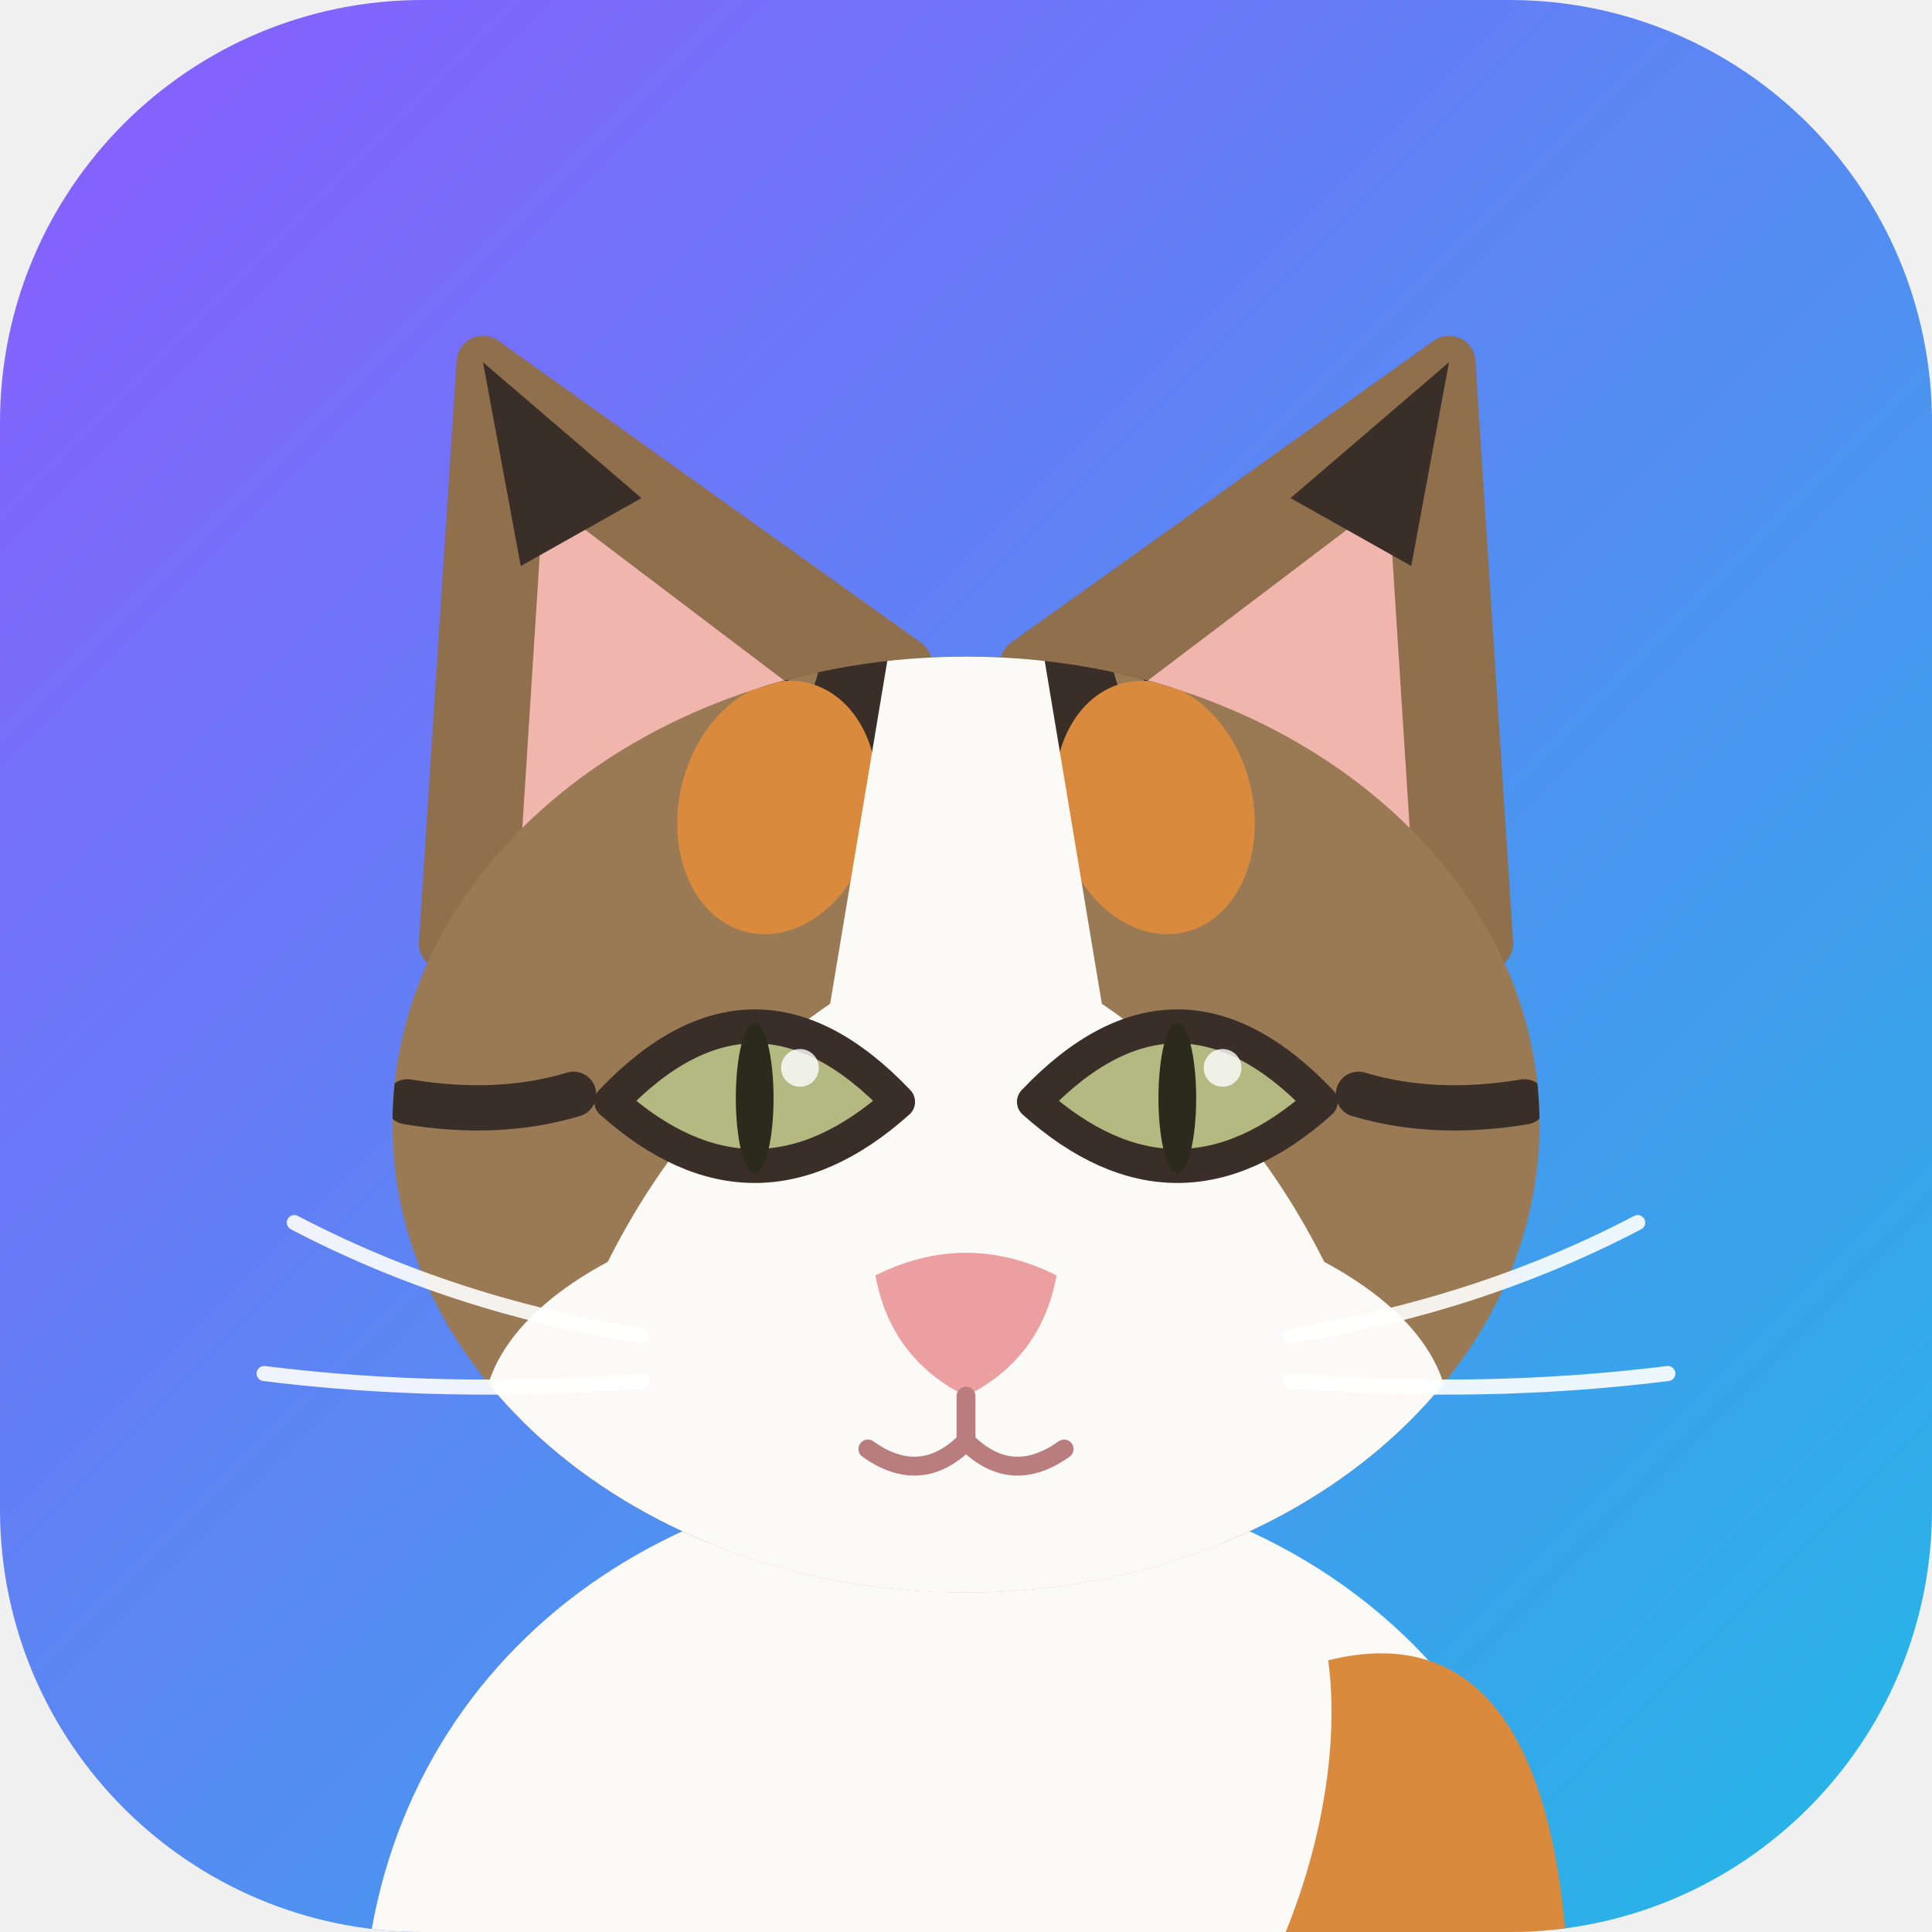
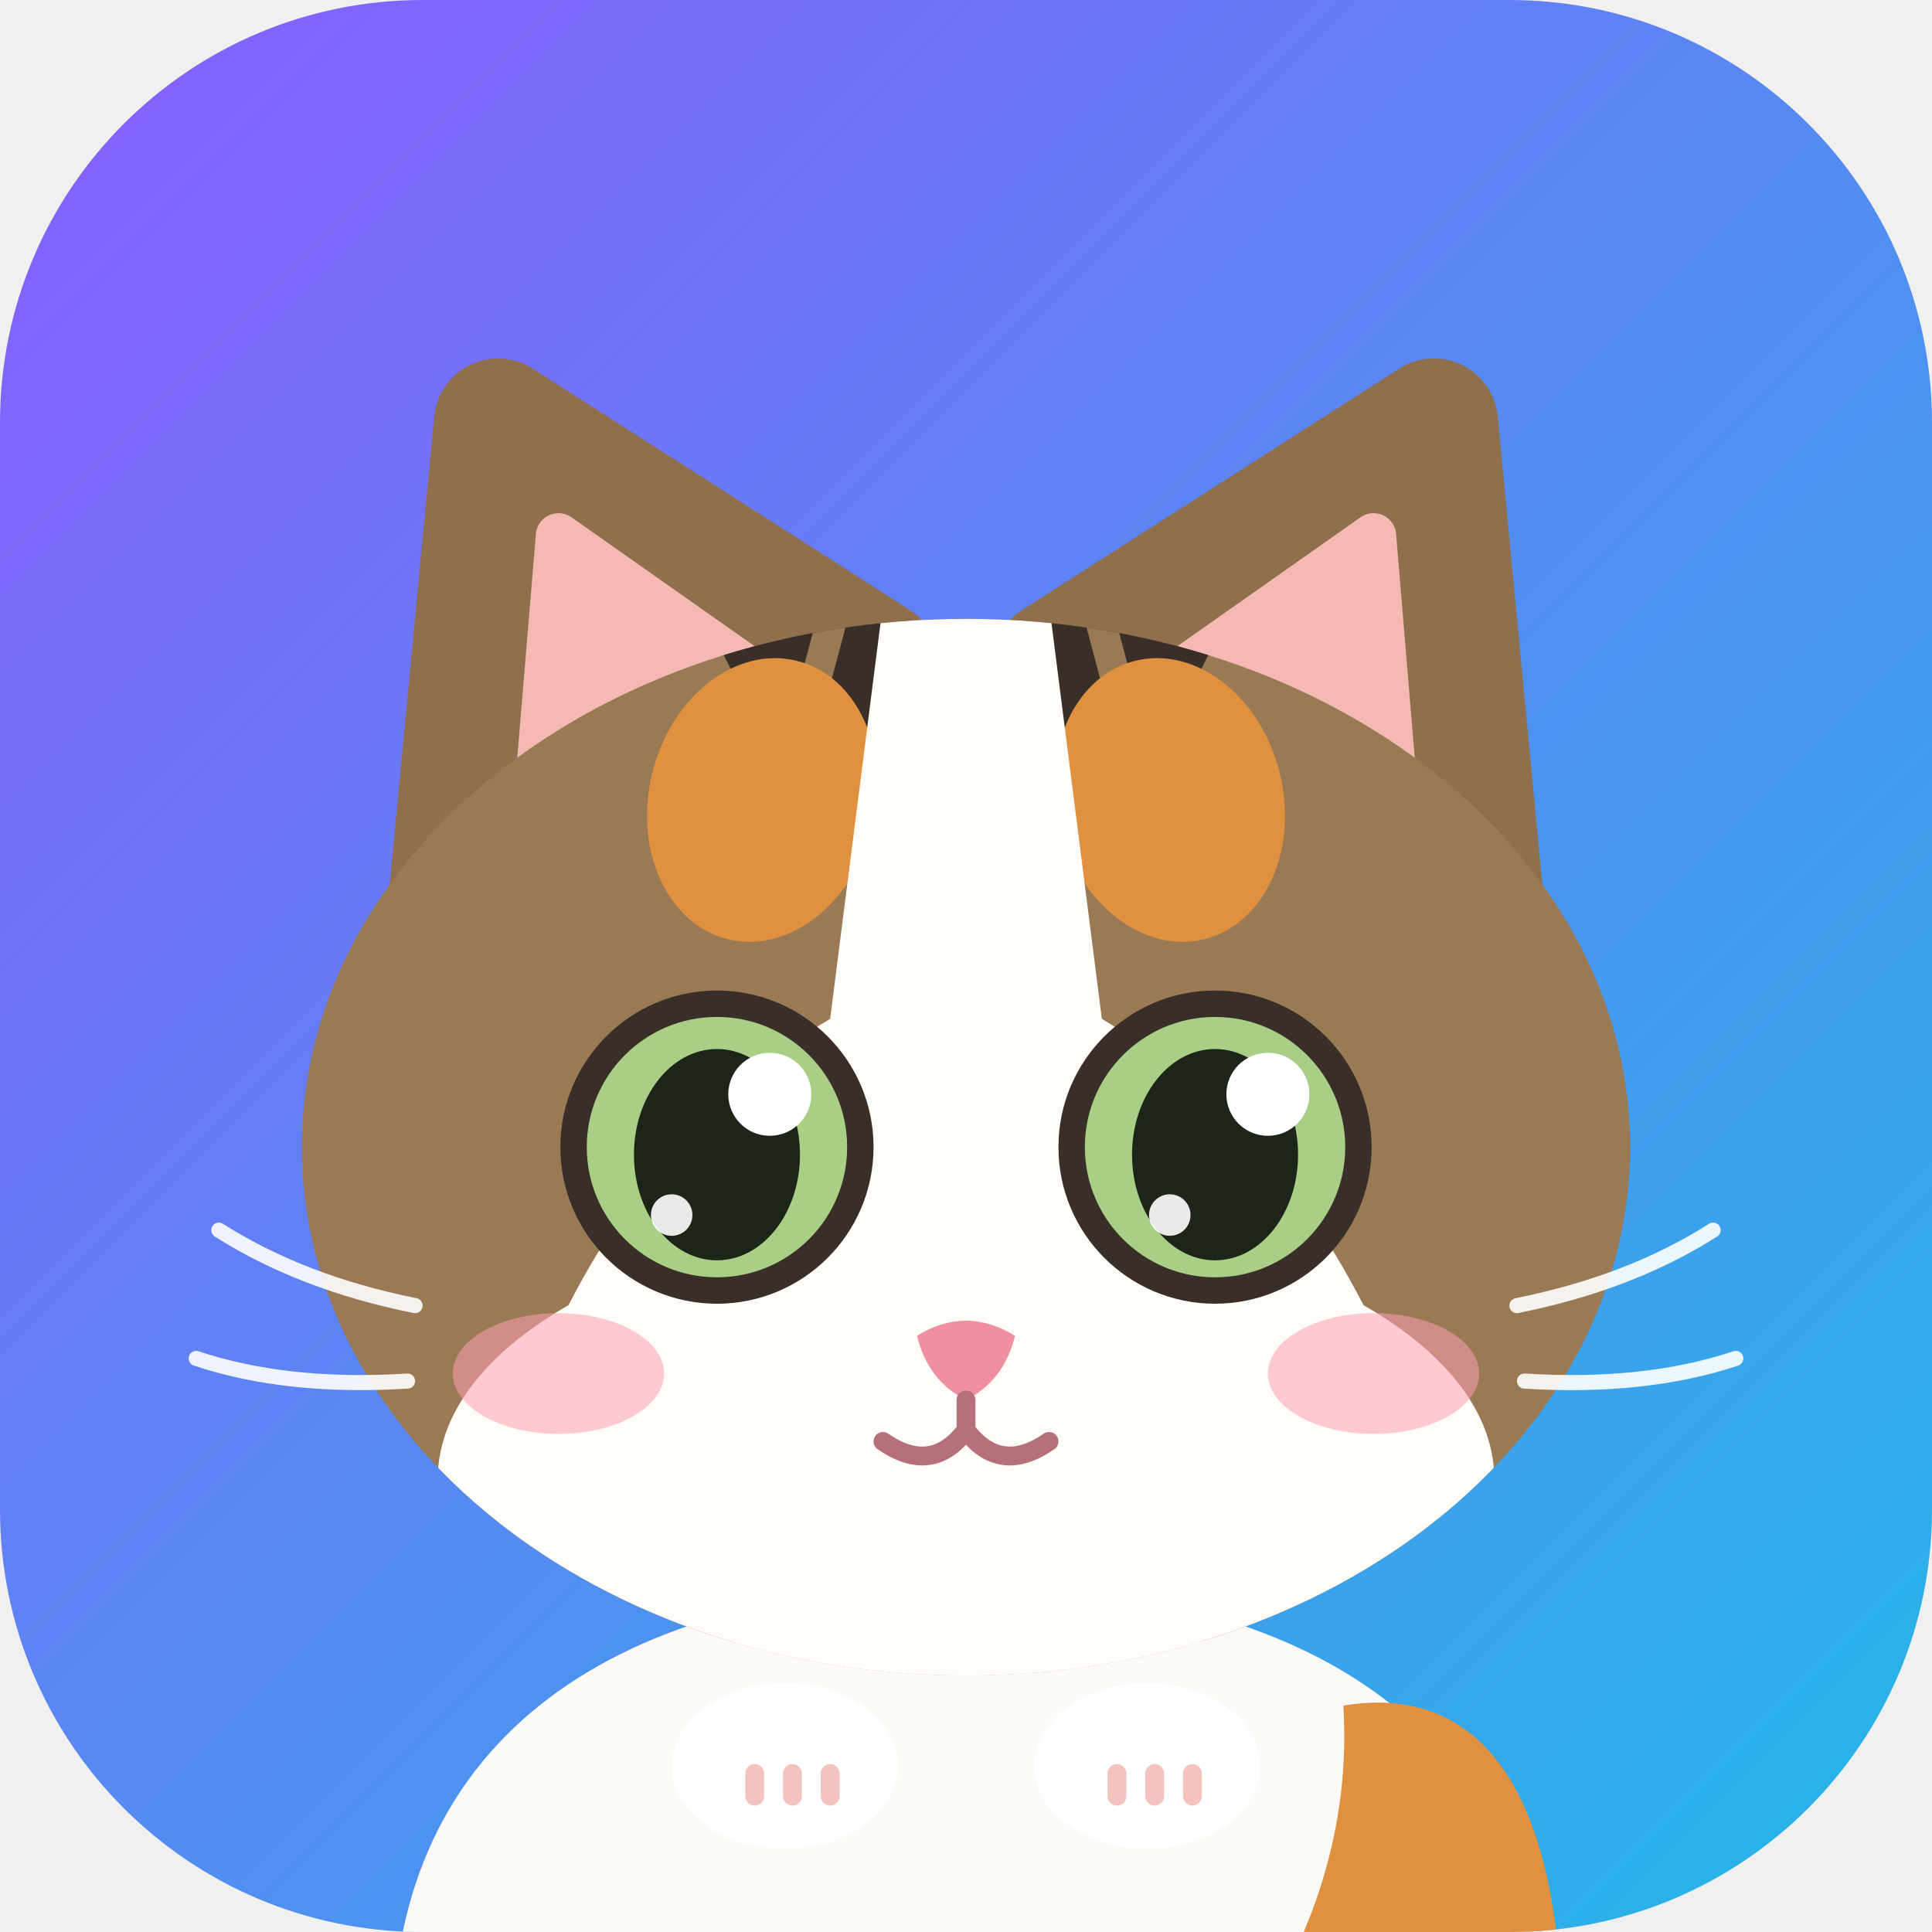
<svg xmlns="http://www.w3.org/2000/svg" viewBox="0 0 512 512">
  <style>
    .breath{animation:breath 4s ease-in-out infinite;transform-origin:256px 420px}
    .eye{animation:blink 5s infinite;transform-box:view-box}
    .ear-l{animation:twitch 7s infinite;transform-origin:150px 240px}
    .ear-r{animation:twitch 9s 2s infinite reverse;transform-origin:362px 240px}
    @keyframes breath{50%{transform:translateY(5px) scale(1.01)}}
    @keyframes blink{0%,92%,100%{transform:scaleY(1)}95%{transform:scaleY(.08)}}
    @keyframes twitch{0%,90%,100%{transform:rotate(0)}93%{transform:rotate(-7deg)}96%{transform:rotate(3deg)}}
    @media (prefers-reduced-motion:reduce){*{animation:none!important}}</style>
  <defs>
    <linearGradient id="g" x1="0" y1="0" x2="1" y2="1">
      <stop offset="0" stop-color="#8b5cff" />
      <stop offset="1" stop-color="#22b8e6" />
    </linearGradient>
    <clipPath id="frame">
      <rect width="512" height="512" rx="112" />
    </clipPath>
  </defs>
  <rect width="512" height="512" rx="112" fill="url(#g)" />
  <g class="breath">
    <g clip-path="url(#frame)">
-       <path d="M96 540c0-90 70-150 160-150s160 60 160 150z" fill="#fbfaf7" />
-       <path d="M352 440c40-10 64 20 64 100h-90c20-30 30-70 26-100z" fill="#d98a3d" />
+       <path d="M104 540c0-80 60-120 152-120s152 40 152 120z" fill="#fbfaf7" />
+       <path d="M356 452c36-6 58 22 58 88h-84c18-26 28-56 26-88z" fill="#e0913f" />
+     </g>
+     <ellipse cx="208" cy="468" rx="30" ry="22" fill="#fff" />
+     <ellipse cx="304" cy="468" rx="30" ry="22" fill="#fff" />
+     <g stroke="#f3c3c0" stroke-width="5" stroke-linecap="round">
+       <path d="M200 470v6M210 470v6M220 470v6M296 470v6M306 470v6M316 470v6" />
    </g>
    <g class="ear-l">
-       <polygon points="118,250 128,96 240,176" fill="#8f6f4c" stroke="#8f6f4c" stroke-width="14" stroke-linejoin="round" />
-       <polygon points="138,226 144,132 210,182" fill="#f0b5ad" />
-       <polygon points="128,96 138,150 170,132" fill="#3a2f28" />
+       <polygon points="120,238 132,112 232,176" fill="#8f6f4c" stroke="#8f6f4c" stroke-width="34" stroke-linejoin="round" />
+       <polygon points="142,214 148,142 202,180" fill="#f5b9b4" stroke="#f5b9b4" stroke-width="12" stroke-linejoin="round" />
    </g>
    <g class="ear-r">
-       <polygon points="394,250 384,96 272,176" fill="#8f6f4c" stroke="#8f6f4c" stroke-width="14" stroke-linejoin="round" />
-       <polygon points="374,226 368,132 302,182" fill="#f0b5ad" />
-       <polygon points="384,96 374,150 342,132" fill="#3a2f28" />
+       <polygon points="392,238 380,112 280,176" fill="#8f6f4c" stroke="#8f6f4c" stroke-width="34" stroke-linejoin="round" />
+       <polygon points="370,214 364,142 310,180" fill="#f5b9b4" stroke="#f5b9b4" stroke-width="12" stroke-linejoin="round" />
    </g>
    <clipPath id="head">
-       <ellipse cx="256" cy="298" rx="152" ry="124" />
+       <ellipse cx="256" cy="304" rx="176" ry="140" />
    </clipPath>
-     <ellipse cx="256" cy="298" rx="152" ry="124" fill="#9a7a55" />
+     <ellipse cx="256" cy="304" rx="176" ry="140" fill="#9a7a55" />
    <g clip-path="url(#head)">
-       <path d="M190 160c20-24 112-24 132 0l-20 40h-92z" fill="#3a2f28" />
-       <path d="M205 206l10 -34M235 200l6 -34M277 200l-6 -34M307 206l-10 -34" stroke="#9a7a55" stroke-width="7" stroke-linecap="round" />
-       <ellipse cx="206" cy="214" rx="26" ry="34" fill="#d98a3d" transform="rotate(14 206 214)" />
-       <ellipse cx="306" cy="214" rx="26" ry="34" fill="#d98a3d" transform="rotate(-14 306 214)" />
-       <path d="M108 292q24 4 44 -2M404 292q-24 4 -44 -2" stroke="#3a2f28" stroke-width="12" stroke-linecap="round" fill="none" />
-       <path d="M236 170q20-14 40 0l16 96q44 30 66 84q-20 80-102 80t-102-80q22-54 66-84z" fill="#fbfaf7" />
-       <ellipse cx="256" cy="376" rx="128" ry="62" fill="#fbfaf7" />
+       <path d="M180 150c30-24 122-24 152 0l-22 44h-108z" fill="#3a2f28" />
+       <path d="M212 196l8 -30M240 192l5 -30M272 192l-5 -30M300 196l-8 -30" stroke="#9a7a55" stroke-width="8" stroke-linecap="round" />
+       <ellipse cx="202" cy="212" rx="30" ry="38" fill="#e0913f" transform="rotate(14 202 212)" />
+       <ellipse cx="310" cy="212" rx="30" ry="38" fill="#e0913f" transform="rotate(-14 310 212)" />
+       <path d="M234 160q22-12 44 0l14 110q50 30 76 90q-22 90-112 90t-112-90q26-60 76-90z" fill="#fffdf9" />
+       <ellipse cx="256" cy="392" rx="140" ry="70" fill="#fffdf9" />
    </g>
-     <g class="eye" style="transform-origin:200px 290px">
-       <path d="M162 292q38-40 76 0q-38 34-76 0z" fill="#b4b982" stroke="#3a2f28" stroke-width="9" stroke-linejoin="round" />
-       <ellipse cx="200" cy="291" rx="5" ry="20" fill="#2b2a1c" />
-       <circle cx="212" cy="283" r="5" fill="#fff" opacity=".8" />
+     <ellipse cx="148" cy="364" rx="28" ry="16" fill="#ff9fb2" opacity=".55" />
+     <ellipse cx="364" cy="364" rx="28" ry="16" fill="#ff9fb2" opacity=".55" />
+     <g class="eye" style="transform-origin:190px 304px">
+       <circle cx="190" cy="304" r="38" fill="#a9cf86" stroke="#3a2f28" stroke-width="7" />
+       <ellipse cx="190" cy="306" rx="22" ry="28" fill="#1d2418" />
+       <circle cx="204" cy="290" r="11" fill="#fff" />
+       <circle cx="178" cy="322" r="5.500" fill="#fff" opacity=".9" />
    </g>
-     <g class="eye" style="transform-origin:312px 290px">
-       <path d="M274 292q38-40 76 0q-38 34-76 0z" fill="#b4b982" stroke="#3a2f28" stroke-width="9" stroke-linejoin="round" />
-       <ellipse cx="312" cy="291" rx="5" ry="20" fill="#2b2a1c" />
-       <circle cx="324" cy="283" r="5" fill="#fff" opacity=".8" />
+     <g class="eye" style="transform-origin:322px 304px">
+       <circle cx="322" cy="304" r="38" fill="#a9cf86" stroke="#3a2f28" stroke-width="7" />
+       <ellipse cx="322" cy="306" rx="22" ry="28" fill="#1d2418" />
+       <circle cx="336" cy="290" r="11" fill="#fff" />
+       <circle cx="310" cy="322" r="5.500" fill="#fff" opacity=".9" />
    </g>
-     <path d="M232 338q24-12 48 0q-4 22-24 32q-20-10-24-32z" fill="#ec9fa0" />
-     <path d="M256 370v12m0 0q-12 12-26 2m26-2q12 12 26 2" fill="none" stroke="#b97d7d" stroke-width="5" stroke-linecap="round" />
+     <path d="M243 354q13-8 26 0q-3 12-13 17q-10-5-13-17z" fill="#f08fa0" />
+     <path d="M256 371v8m0 0q-9 12-22 3m22-3q9 12 22 3" fill="none" stroke="#b5707c" stroke-width="5" stroke-linecap="round" />
    <g class="whisk" stroke="#fff" stroke-width="4" stroke-linecap="round" fill="none" opacity=".9">
-       <path d="M170 354q-50-8-92-30M170 366q-52 4-100 -2M342 354q50-8 92-30M342 366q52 4 100 -2" />
+       <path d="M110 346q-30-6-52-20M108 366q-32 2-56-6M402 346q30-6 52-20M404 366q32 2 56-6" />
    </g>
  </g>
</svg>
